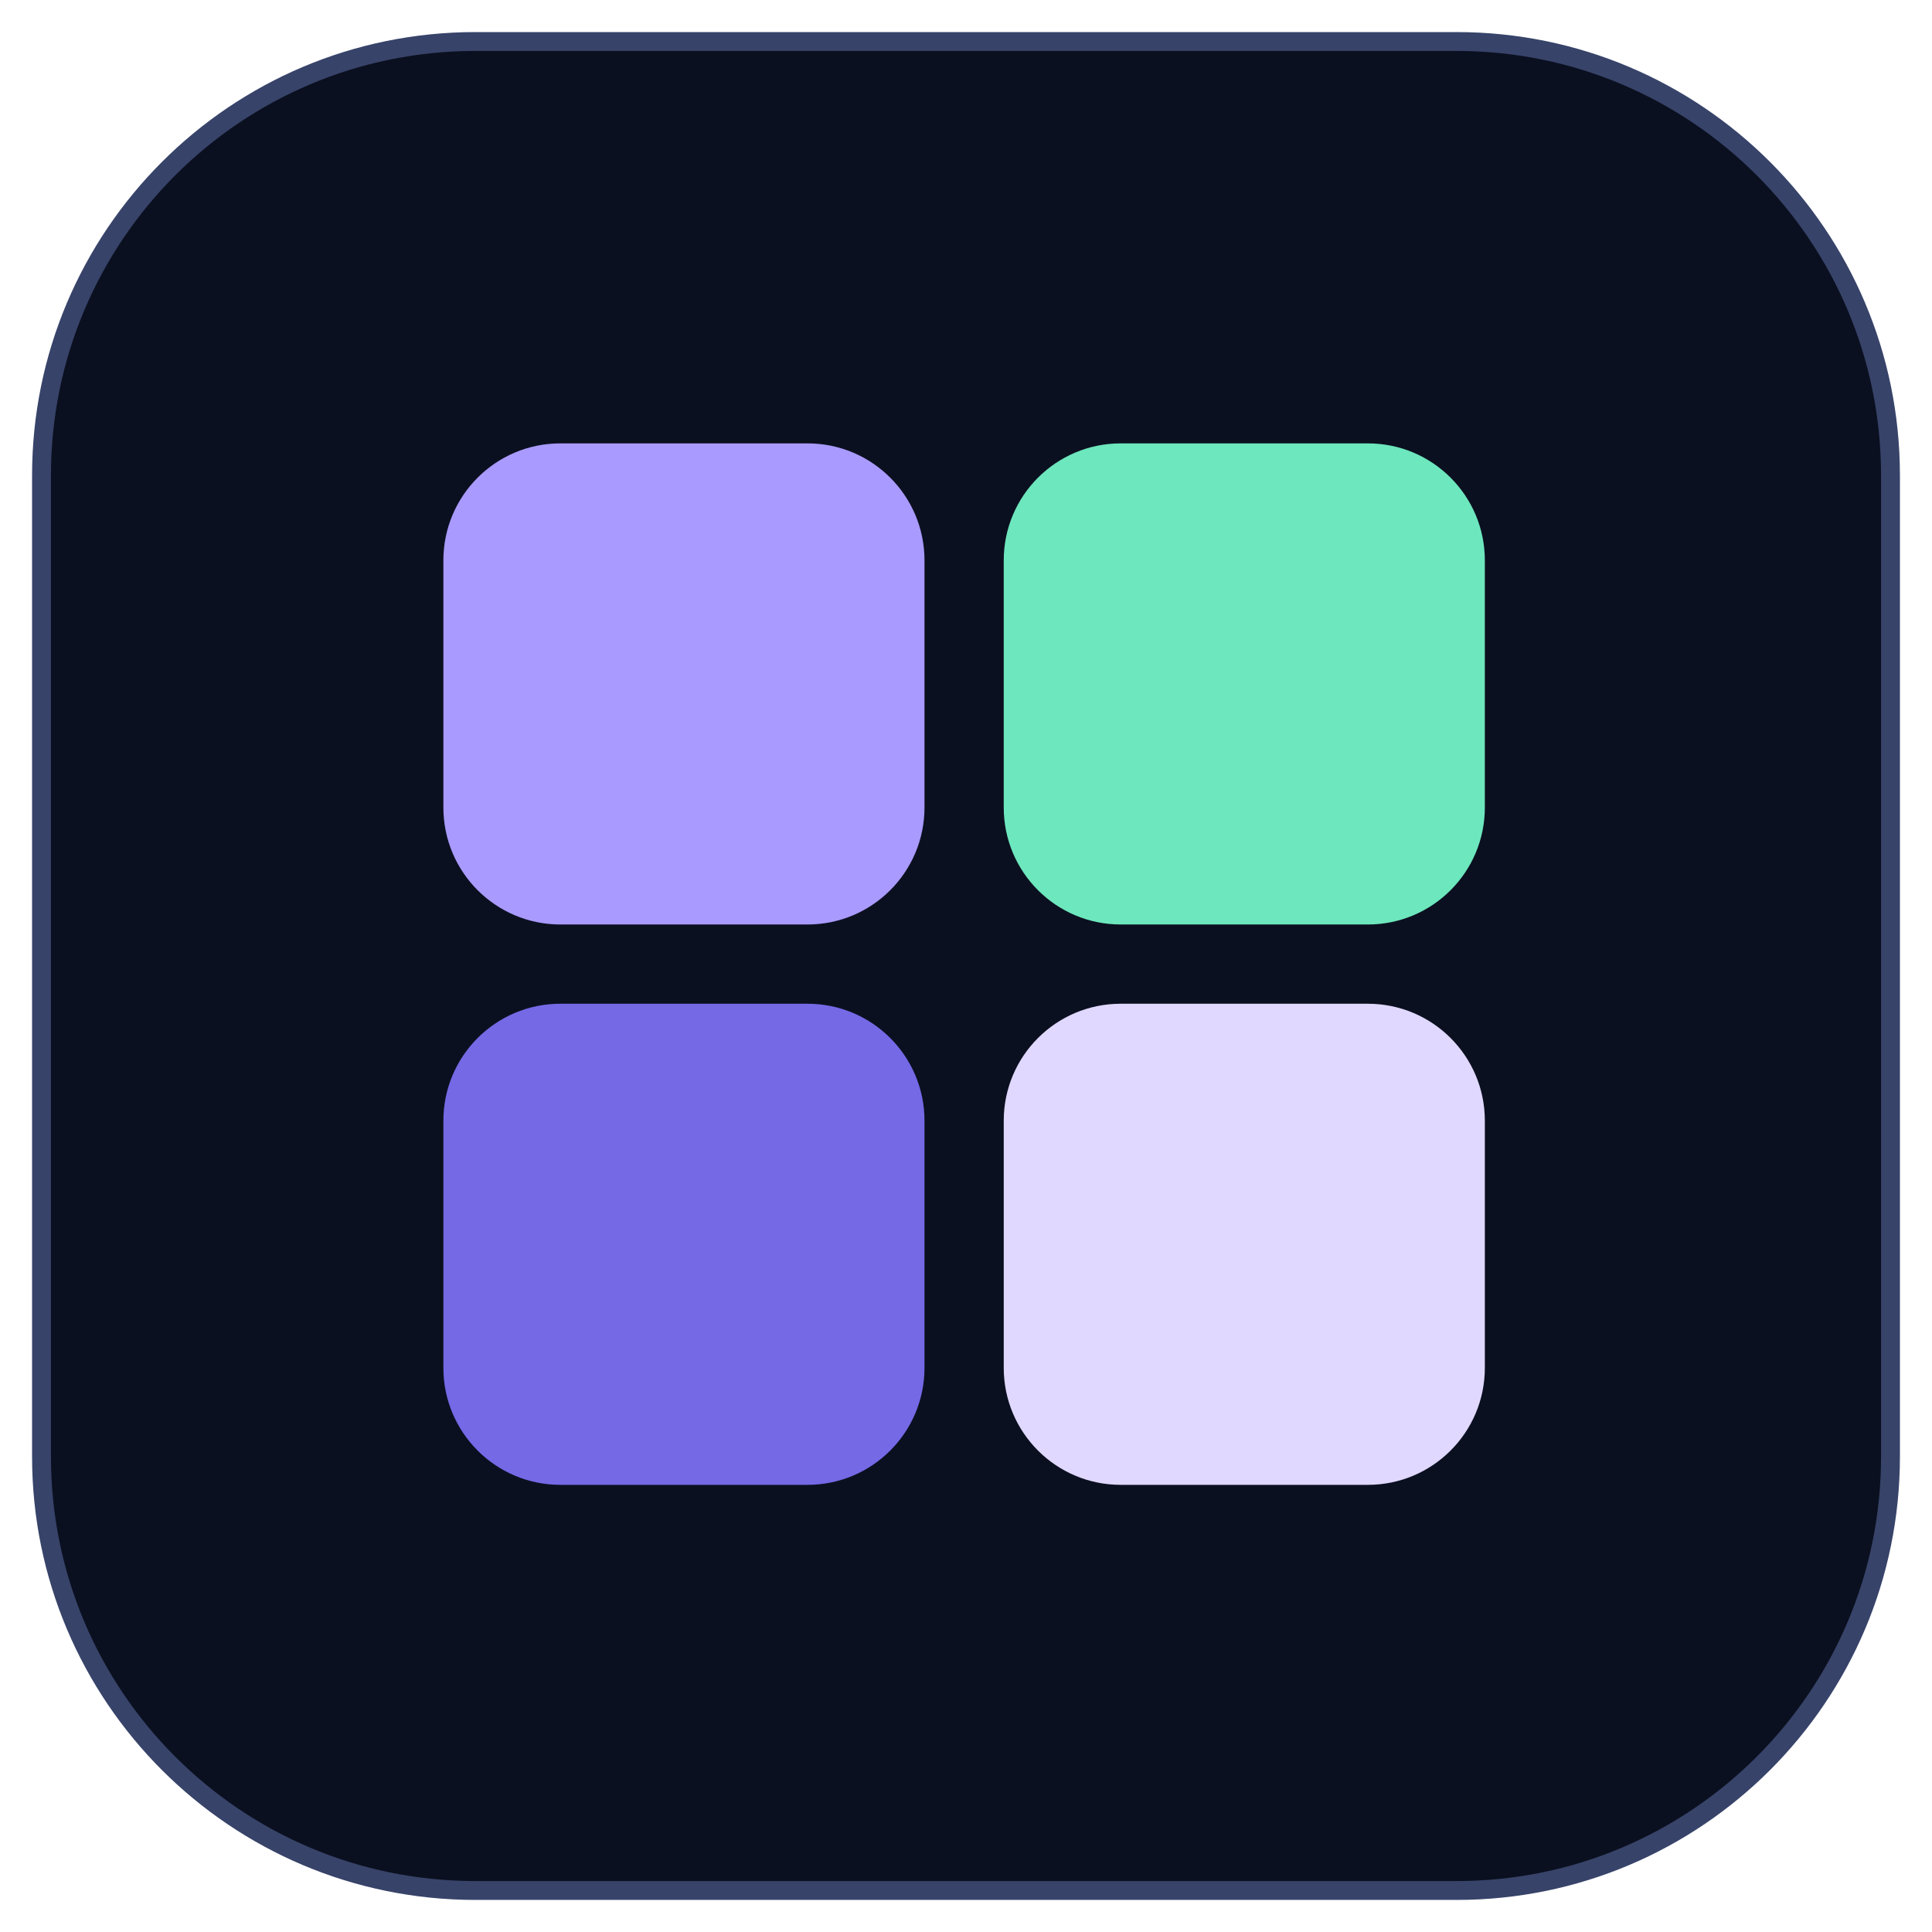
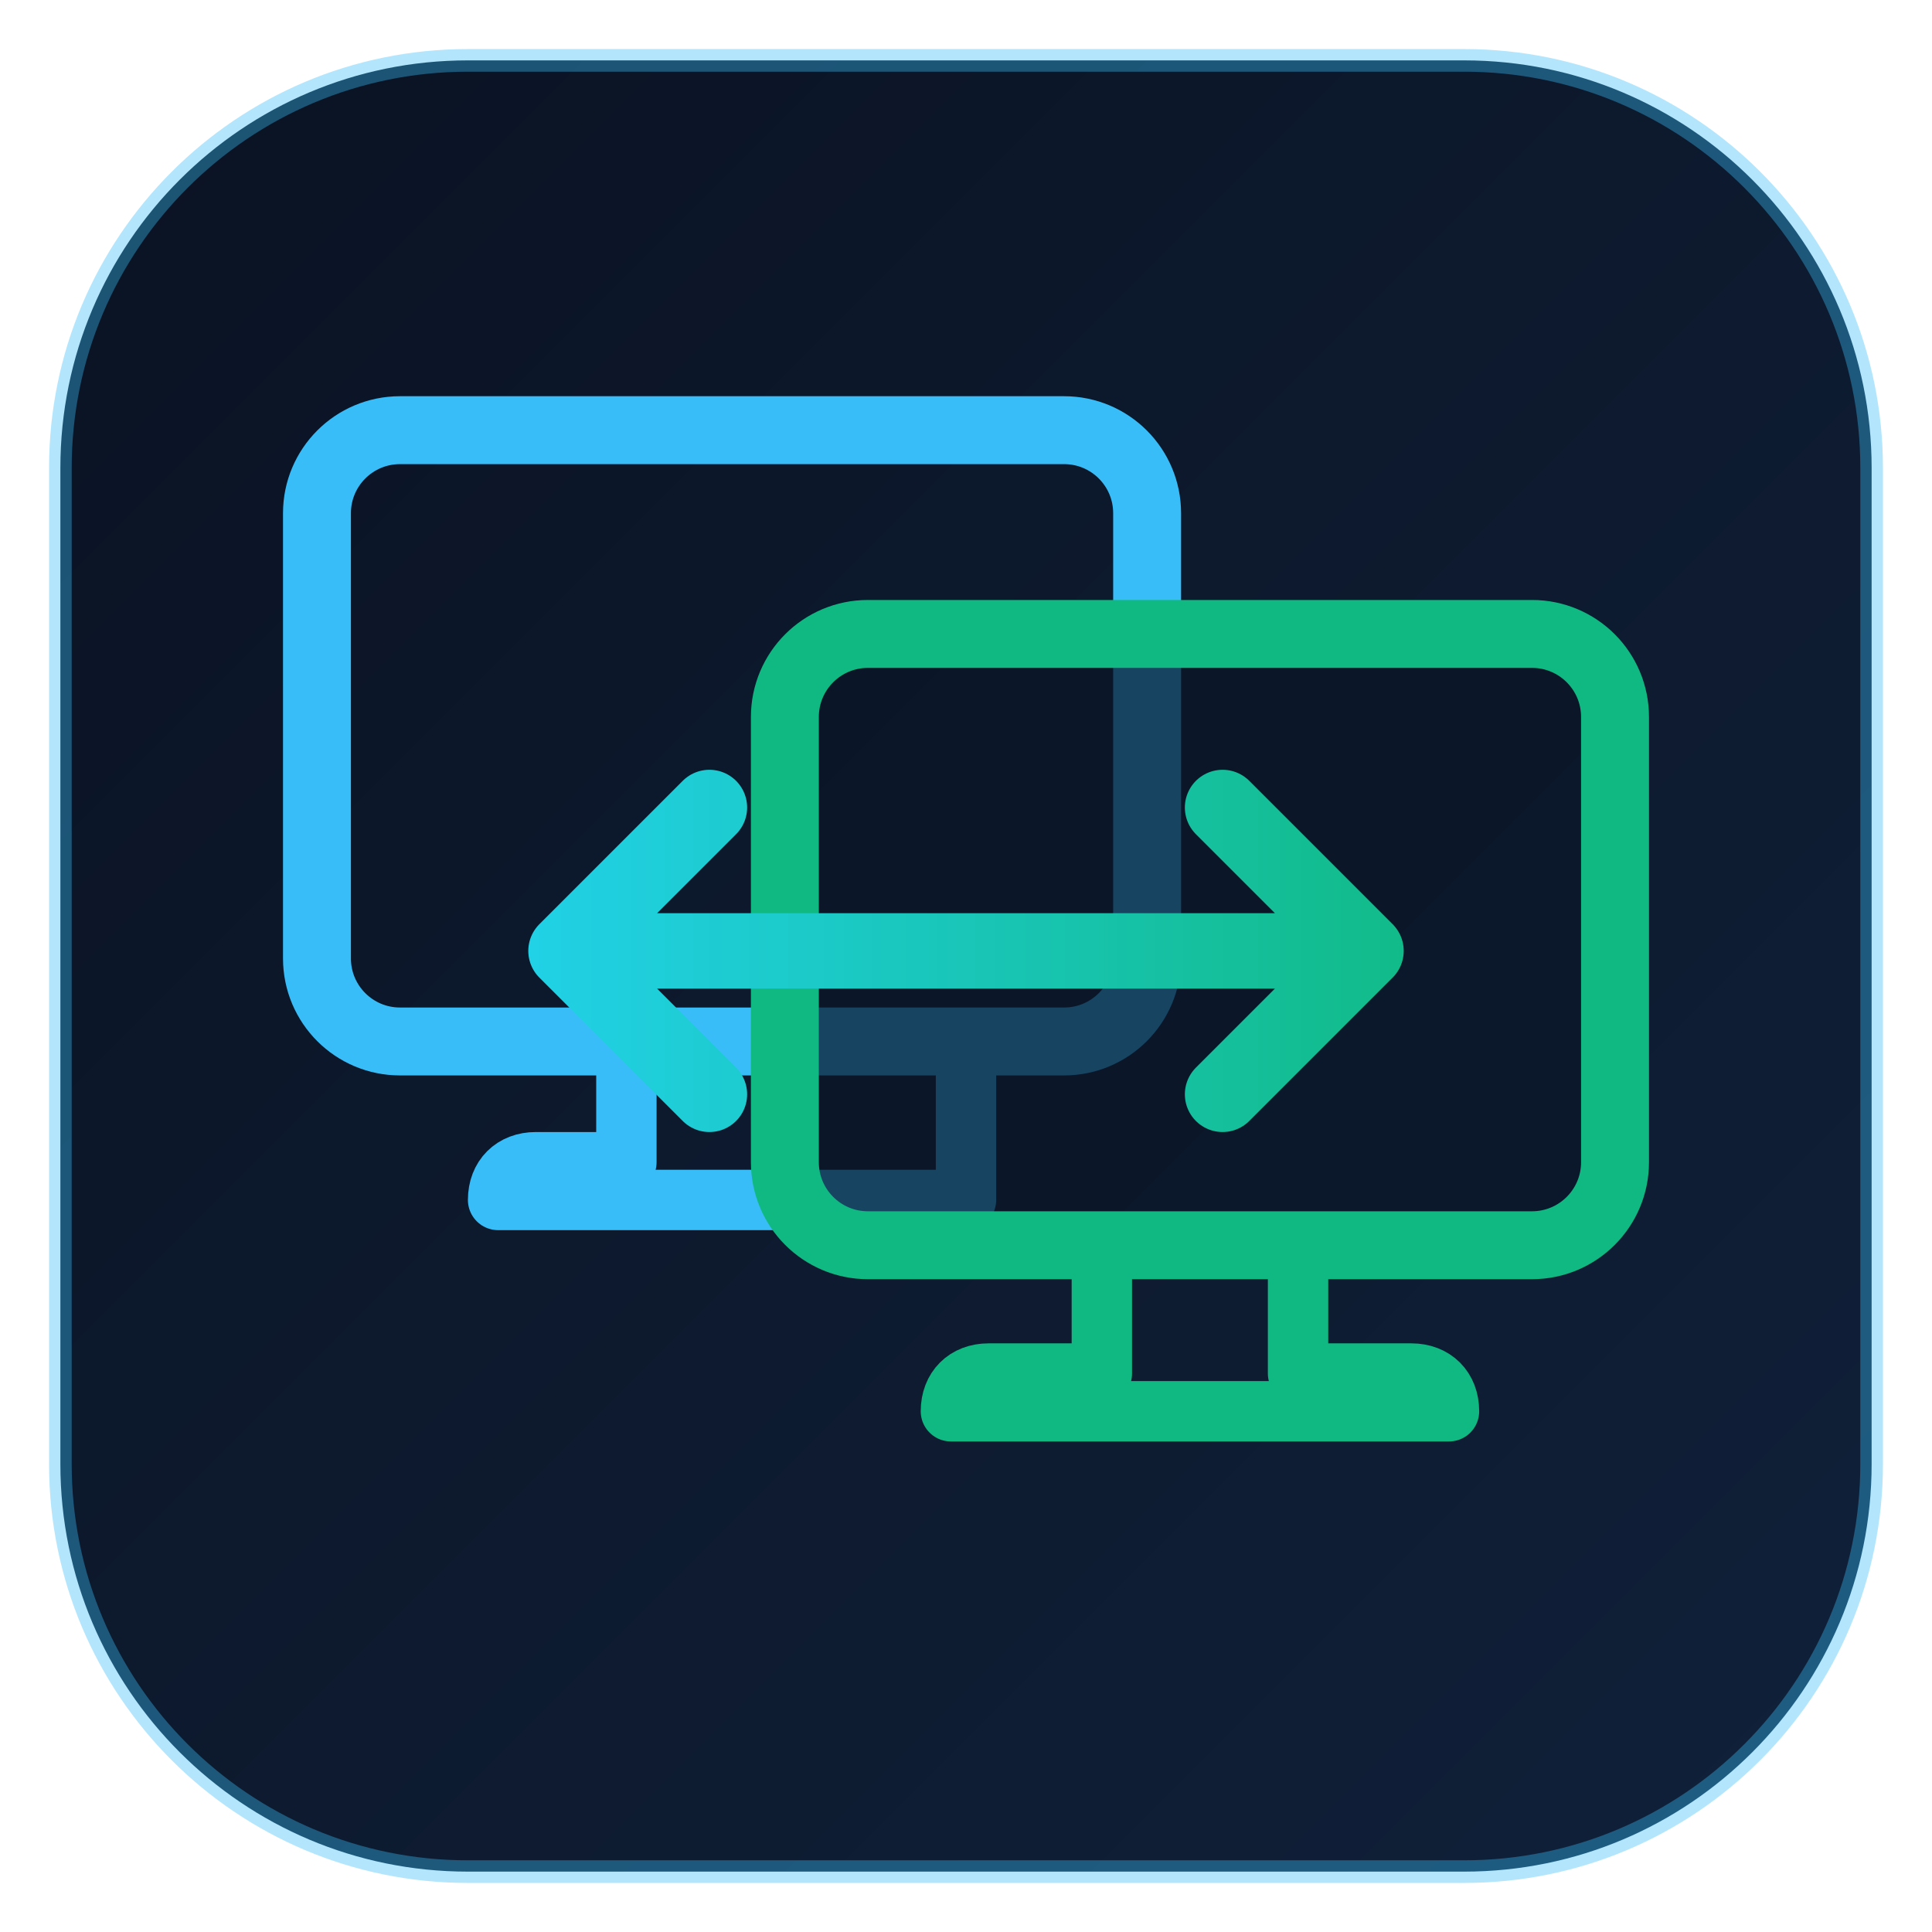
- <svg xmlns="http://www.w3.org/2000/svg" viewBox="0 0 1024 1024">
-   <rect x="22" y="22" width="980" height="980" rx="230" fill="#0b1020" stroke="#374369" stroke-width="10" />
-   <g transform="translate(235 235)">
-     <rect width="255" height="255" rx="62" fill="#a99aff" />
-     <rect x="297" width="255" height="255" rx="62" fill="#6de7bd" />
-     <rect y="297" width="255" height="255" rx="62" fill="#7569e6" />
-     <rect x="297" y="297" width="255" height="255" rx="62" fill="#e0d8ff" />
-     <rect x="270" y="270" width="42" height="42" rx="16" fill="#0b1020" />
-   </g>
+ <svg xmlns="http://www.w3.org/2000/svg" viewBox="0 0 512 512" fill="none">
+   <defs>
+     <linearGradient id="bg" x1="0" y1="0" x2="512" y2="512" gradientUnits="userSpaceOnUse">
+       <stop offset="0%" stop-color="#0A1222" />
+       <stop offset="100%" stop-color="#10213A" />
+     </linearGradient>
+     <linearGradient id="linkGrad" x1="120" y1="256" x2="392" y2="256" gradientUnits="userSpaceOnUse">
+       <stop offset="0%" stop-color="#22D3EE" />
+       <stop offset="100%" stop-color="#10B981" />
+     </linearGradient>
+   </defs>
+   <rect x="16" y="16" width="480" height="480" rx="108" fill="url(#bg)" stroke="#38BDF8" stroke-opacity="0.38" stroke-width="6" />
+   <rect x="84" y="114" width="220" height="162" rx="22" stroke="#38BDF8" stroke-width="18" />
+   <path d="M166 276v32h-24c-6 0-10 4-10 10h124v-42" stroke="#38BDF8" stroke-width="16" stroke-linecap="round" stroke-linejoin="round" />
+   <rect x="208" y="168" width="220" height="162" rx="22" fill="#0B1628" fill-opacity="0.72" stroke="#10B981" stroke-width="18" />
+   <path d="M292 330v34h-30c-6 0-10 4-10 10h132c0-6-4-10-10-10h-30v-34" stroke="#10B981" stroke-width="16" stroke-linecap="round" stroke-linejoin="round" />
+   <path d="M188 214l-38 38 38 38M324 214l38 38-38 38M162 252h188" stroke="url(#linkGrad)" stroke-width="20" stroke-linecap="round" stroke-linejoin="round" />
</svg>
